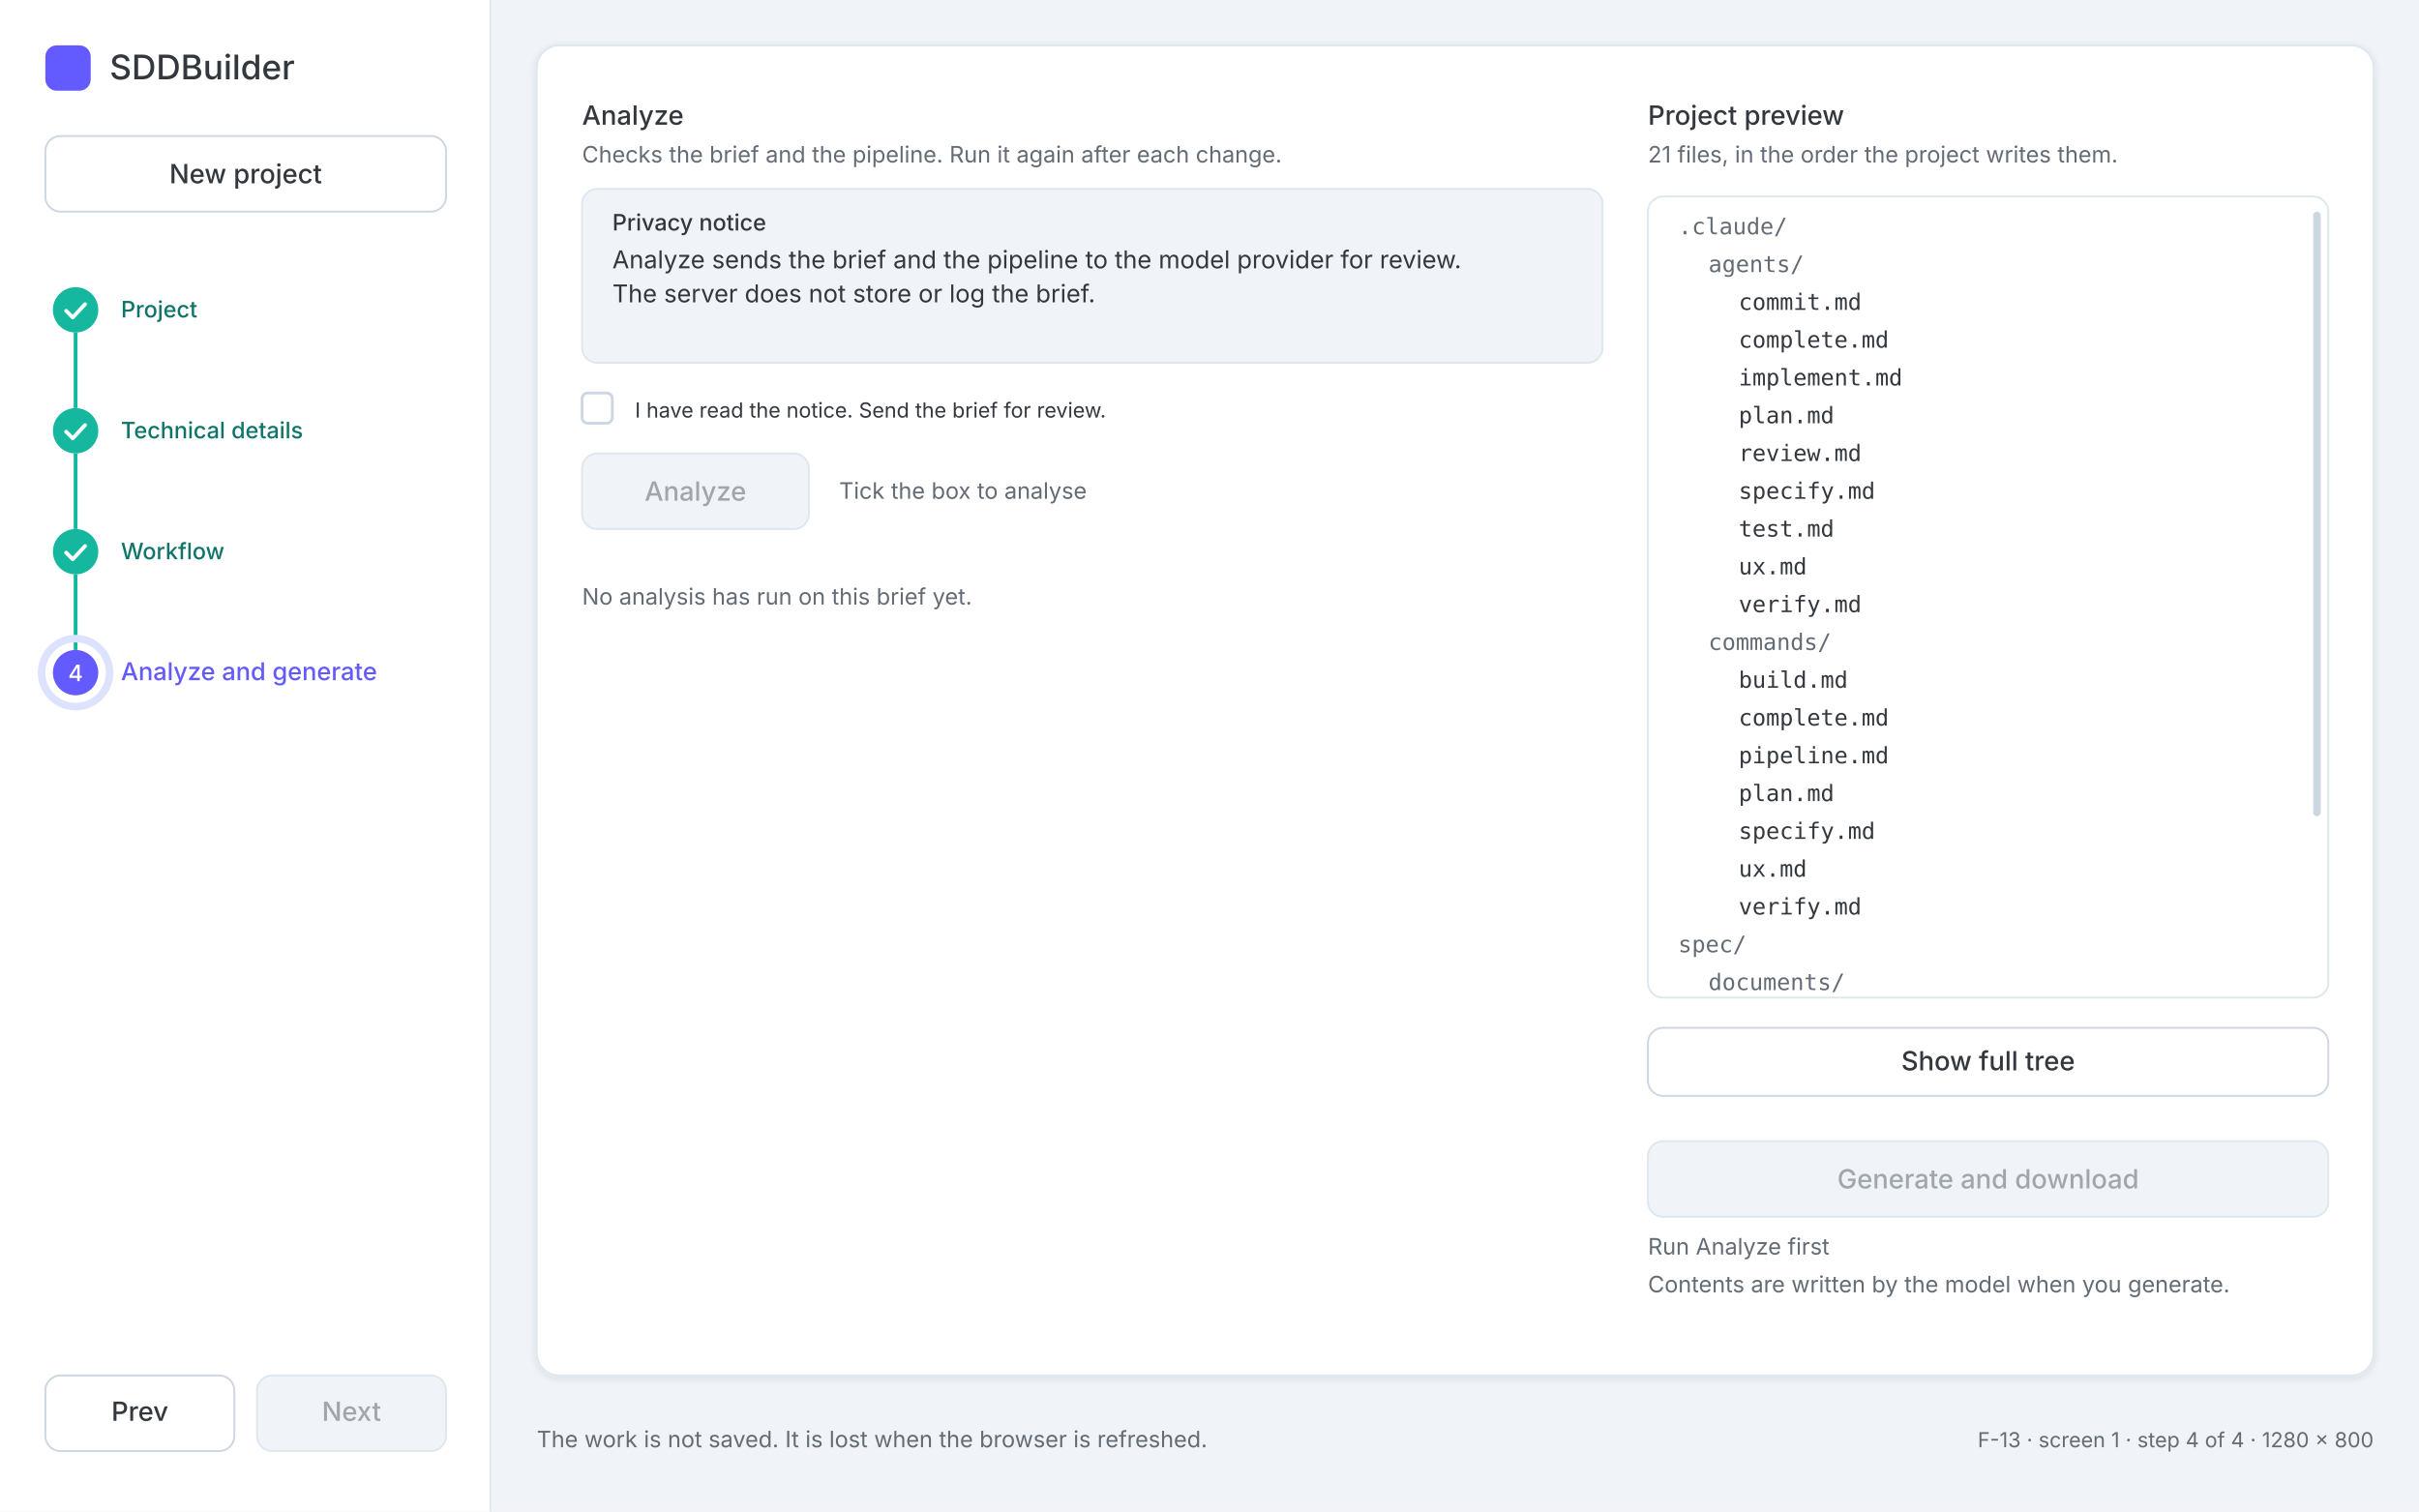
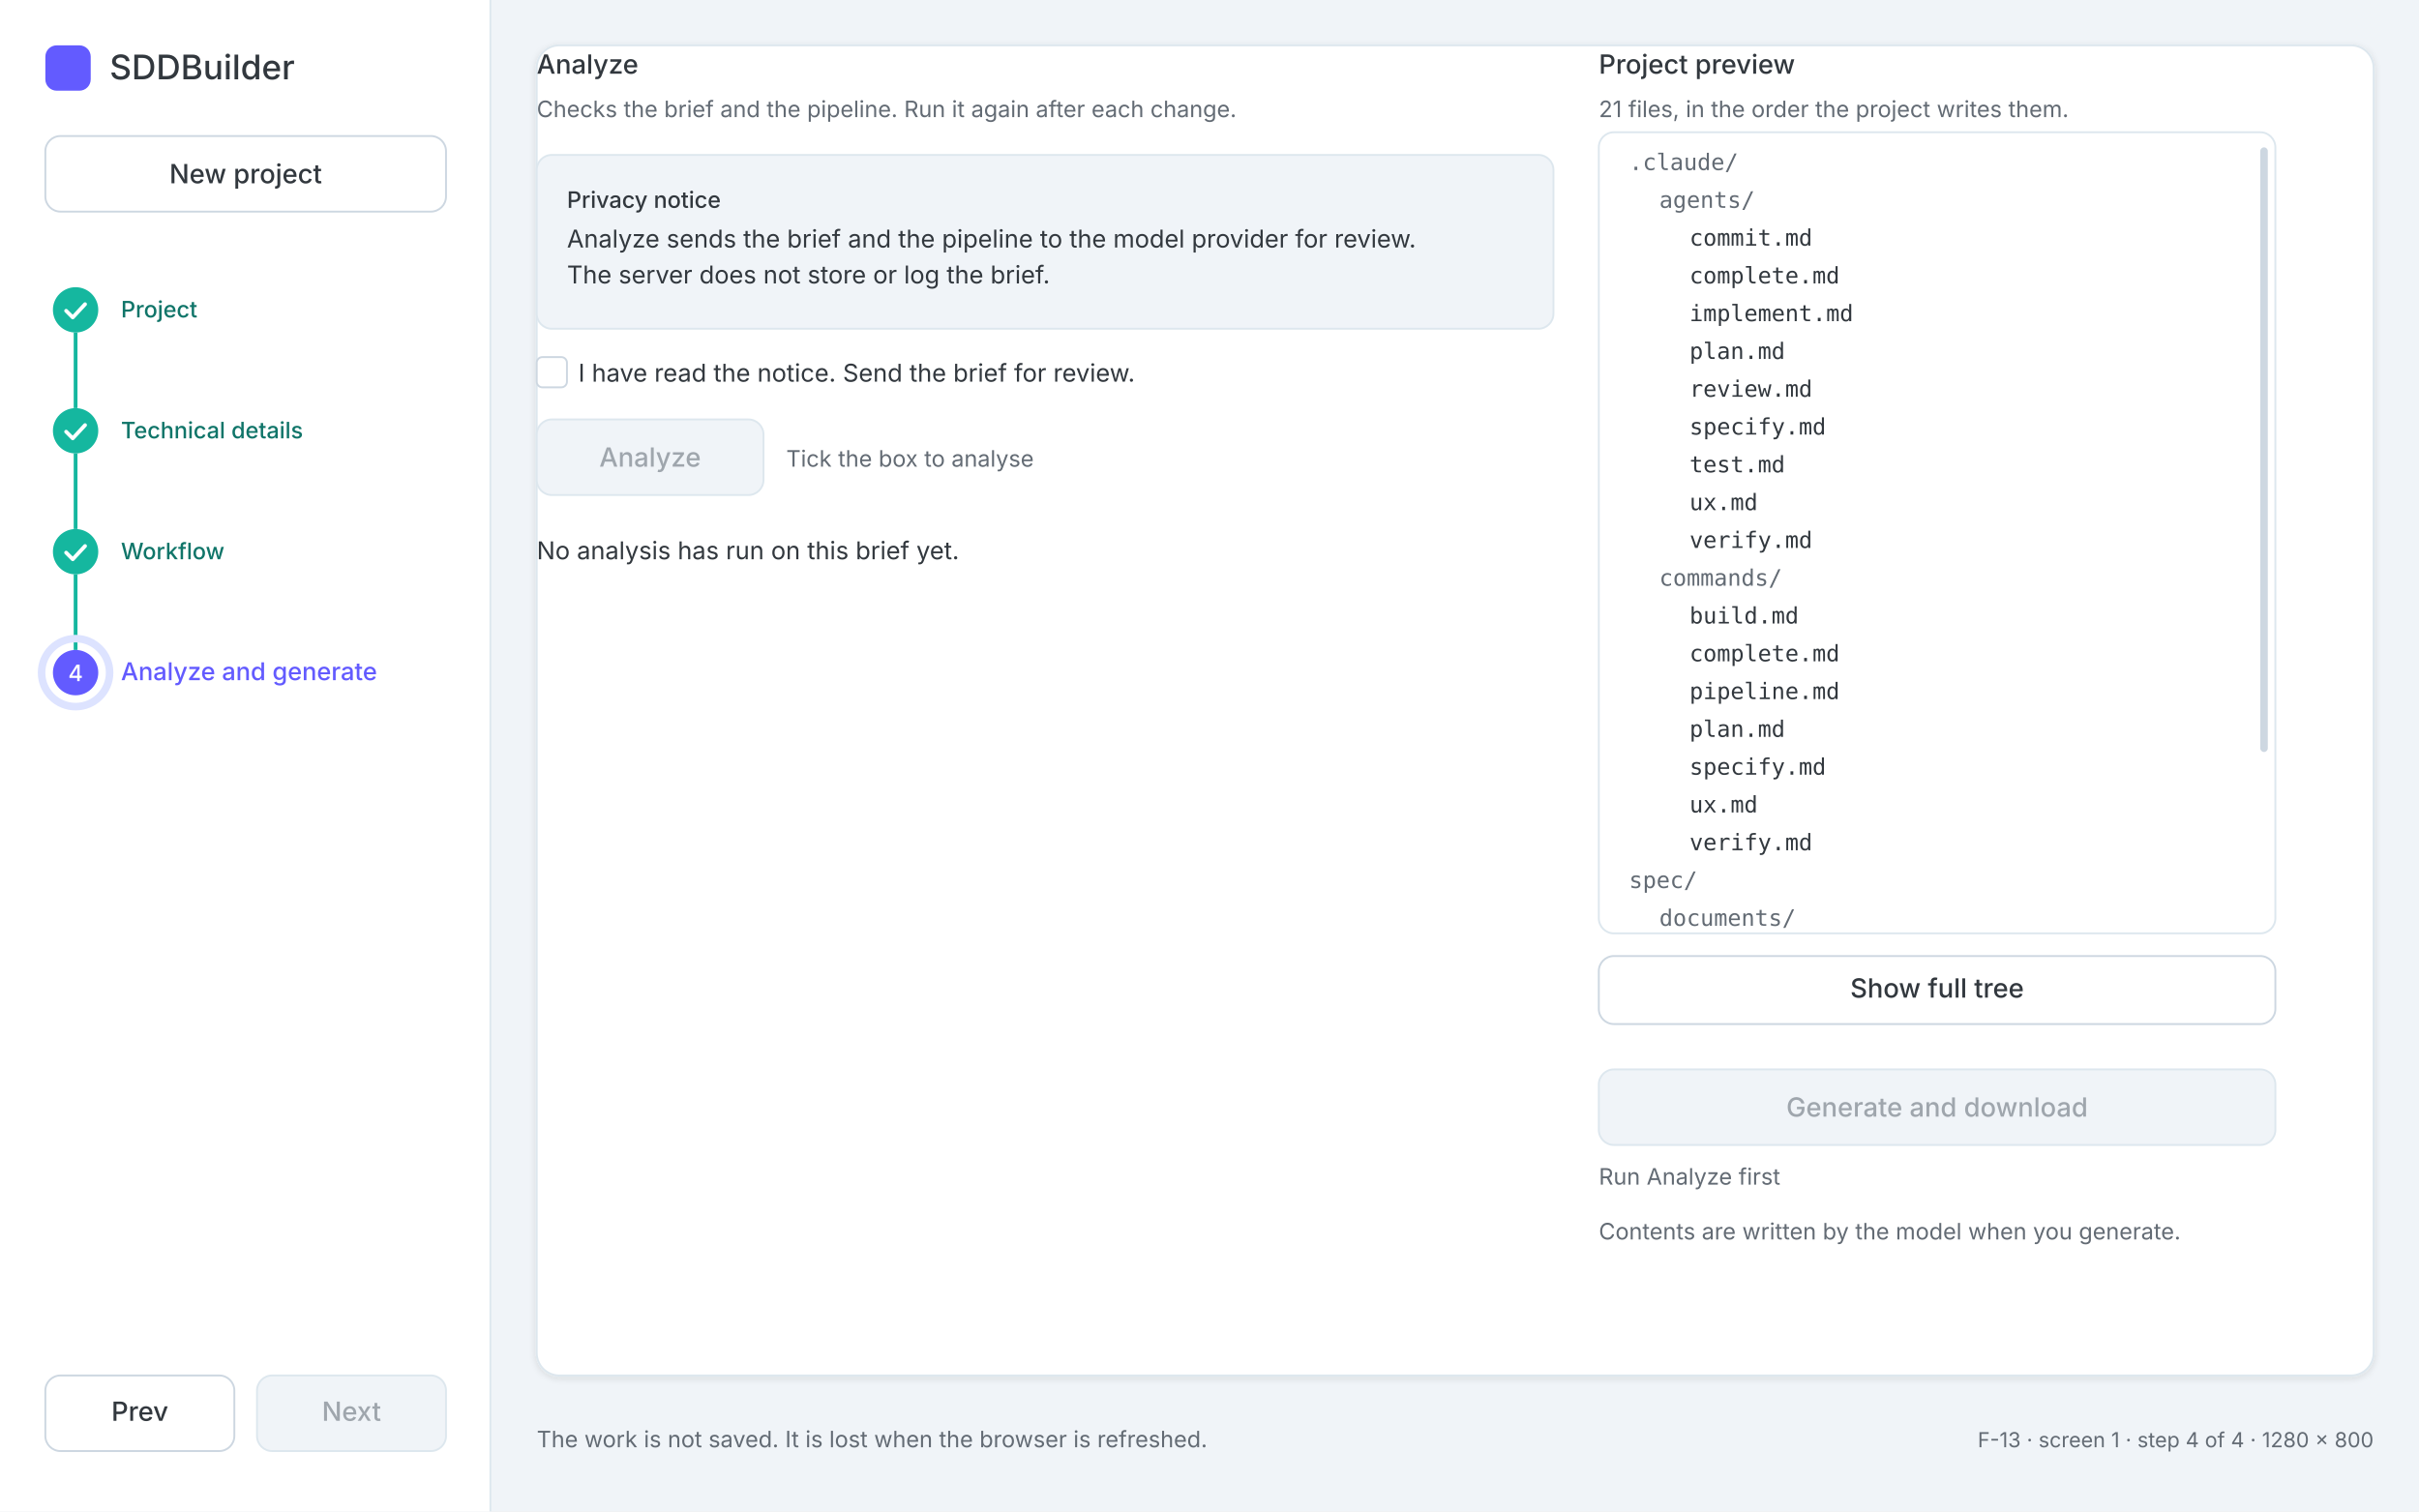
<svg xmlns="http://www.w3.org/2000/svg" width="1280" height="800" viewBox="0 0 1280 800">
  <defs>
    <filter id="sh" x="-5%" y="-5%" width="110%" height="115%">
      <feDropShadow dx="0" dy="1" stdDeviation="2" flood-color="#32383E" flood-opacity="0.12" />
    </filter>
  </defs>
  <style>
text{font-family:Inter,system-ui,-apple-system,"Segoe UI",sans-serif;font-size:13px;fill:#32383E}
.brand{font-size:18px;font-weight:500}
.btnText{font-size:14px;font-weight:500;fill:#FFFFFF}
.btnDark{font-size:14px;font-weight:500;fill:#32383E}
.navOff{font-size:14px;font-weight:500;fill:#9FA6AD}
.h1{font-size:16px;font-weight:500}
.h2{font-size:14px;font-weight:500}
.b12{font-size:12px;font-weight:500}
.muted{font-size:12px;fill:#636B74}
.caption{font-size:11px;fill:#636B74}
.label-cur{font-size:13px;font-weight:500;fill:#635BFF}
.label-done{font-size:12px;font-weight:500;fill:#107569}
.label-todo{font-size:12px;font-weight:500;fill:#636B74}
.num{font-size:12px;font-weight:500;fill:#FFFFFF}
.num-todo{font-size:12px;font-weight:500;fill:#636B74}
.disText{font-size:14px;font-weight:500;fill:#9FA6AD}
.pill{font-size:12px;font-weight:500}
.tree{font-family:"ui-monospace",Menlo,Consolas,monospace;font-size:12px;fill:#32383E}
.dir{fill:#636B74}
.tagT{font-size:10px;font-weight:500;fill:#635BFF}
.card{fill:#FFFFFF;stroke:#DDE7EE}
.btnP{fill:#635BFF}
.btn{fill:#FFFFFF;stroke:#CDD7E1}
.btnOff{fill:#F0F4F8;stroke:#DDE7EE}
.ring{fill:none;stroke:#DDE3FF;stroke-width:4}
.node-todo{fill:#FFFFFF;stroke:#CDD7E1;stroke-width:1.5}
.node-cur{fill:#635BFF}
.node-done{fill:#15B79F}
.check{fill:none;stroke:#FFFFFF;stroke-width:2;stroke-linecap:round;stroke-linejoin:round}
.line-todo{stroke:#CDD7E1;stroke-width:2}
.line-done{stroke:#15B79F;stroke-width:2}
.row{fill:#FFFFFF;stroke:#DDE7EE}
.panel{fill:#FFFFFF;stroke:#DDE7EE}
.thumb{fill:#CDD7E1}
</style>
  <rect width="1280" height="800" fill="#F0F4F8" />
  <rect x="0" y="0" width="260" height="800" fill="#FFFFFF" />
  <rect x="259" y="0" width="1" height="800" fill="#DDE7EE" />
  <rect x="24" y="24" width="24" height="24" rx="6" fill="#635BFF" />
  <text x="58" y="42" class="brand">SDDBuilder</text>
  <rect x="24" y="72" width="212" height="40" rx="8" class="btn" />
  <text x="130" y="97" class="btnDark" text-anchor="middle">New project</text>
  <line x1="40" y1="176" x2="40" y2="216" class="line-done" />
  <line x1="40" y1="240" x2="40" y2="280" class="line-done" />
  <line x1="40" y1="304" x2="40" y2="344" class="line-done" />
  <circle class="node-done" cx="40" cy="164" r="12" />
  <path class="check" d="M35 164.5 L38.5 168 L45 161" />
  <text class="label-done" x="64" y="168">Project</text>
  <circle class="node-done" cx="40" cy="228" r="12" />
  <path class="check" d="M35 228.5 L38.5 232 L45 225" />
  <text class="label-done" x="64" y="232">Technical details</text>
  <circle class="node-done" cx="40" cy="292" r="12" />
  <path class="check" d="M35 292.5 L38.5 296 L45 289" />
  <text class="label-done" x="64" y="296">Workflow</text>
  <circle class="ring" cx="40" cy="356" r="18" />
  <circle class="node-cur" cx="40" cy="356" r="12" />
  <text class="num" x="40" y="360.5" text-anchor="middle">4</text>
  <text class="label-cur" x="64" y="360">Analyze and generate</text>
  <g>
    <rect class="btn" x="24" y="728" width="100" height="40" rx="8" />
    <text class="btnDark" x="74" y="752" text-anchor="middle">Prev</text>
  </g>
  <g>
    <rect class="btnOff" x="136" y="728" width="100" height="40" rx="8" />
    <text class="navOff" x="186" y="752" text-anchor="middle">Next</text>
  </g>
  <rect x="284" y="24" width="972" height="704" rx="12" class="card" filter="url(#sh)" />
-   <text x="308" y="66" class="h2">Analyze</text>
-   <text x="308" y="86" class="muted">Checks the brief and the pipeline. Run it again after each change.</text>
-   <rect x="308" y="100" width="540" height="92" rx="8" fill="#F0F4F8" stroke="#DDE7EE" />
-   <text x="324" y="122" class="b12">Privacy notice</text>
-   <text x="324" y="142">Analyze sends the brief and the pipeline to the model provider for review.</text>
-   <text x="324" y="160">The server does not store or log the brief.</text>
+   <text x="284" y="39" class="h2">Analyze</text>
+   <text x="284" y="62" class="muted">Checks the brief and the pipeline. Run it again after each change.</text>
+   <rect x="284" y="82" width="538" height="92" rx="8" fill="#F0F4F8" stroke="#DDE7EE" stroke-width="1" />
+   <text x="300" y="110" class="b12">Privacy notice</text>
+   <text x="300" y="131">Analyze sends the brief and the pipeline to the model provider for review.</text>
+   <text x="300" y="150">The server does not store or log the brief.</text>
+   <rect x="284" y="189" width="16" height="16" rx="3" fill="#FFFFFF" stroke="#CDD7E1" stroke-width="1" />
+   <text x="306" y="202">I have read the notice. Send the brief for review.</text>
+   <rect x="284" y="222" width="120" height="40" rx="8" class="btnOff" />
+   <text x="344" y="247" class="disText" text-anchor="middle">Analyze</text>
+   <text x="416" y="247" class="muted">Tick the box to analyse</text>
+   <text x="284" y="296">No analysis has run on this brief yet.</text>
+   <text x="846" y="39" class="h2">Project preview</text>
+   <text x="846" y="62" class="muted">21 files, in the order the project writes them.</text>
+   <clipPath id="clipCol">
+     <rect x="846" y="70" width="358" height="424" rx="8" />
+   </clipPath>
+   <rect class="panel" x="846" y="70" width="358" height="424" rx="8" />
+   <g clip-path="url(#clipCol)">
+     <text x="862" y="90" class="tree dir">.claude/</text>
+     <text x="878" y="110" class="tree dir">agents/</text>
+     <text x="894" y="130" class="tree">commit.md</text>
+     <text x="894" y="150" class="tree">complete.md</text>
+     <text x="894" y="170" class="tree">implement.md</text>
+     <text x="894" y="190" class="tree">plan.md</text>
+     <text x="894" y="210" class="tree">review.md</text>
+     <text x="894" y="230" class="tree">specify.md</text>
+     <text x="894" y="250" class="tree">test.md</text>
+     <text x="894" y="270" class="tree">ux.md</text>
+     <text x="894" y="290" class="tree">verify.md</text>
+     <text x="878" y="310" class="tree dir">commands/</text>
+     <text x="894" y="330" class="tree">build.md</text>
+     <text x="894" y="350" class="tree">complete.md</text>
+     <text x="894" y="370" class="tree">pipeline.md</text>
+     <text x="894" y="390" class="tree">plan.md</text>
+     <text x="894" y="410" class="tree">specify.md</text>
+     <text x="894" y="430" class="tree">ux.md</text>
+     <text x="894" y="450" class="tree">verify.md</text>
+     <text x="862" y="470" class="tree dir">spec/</text>
+     <text x="878" y="490" class="tree dir">documents/</text>
+     <text x="894" y="510" class="tree">process.md</text>
+     <text x="878" y="530" class="tree dir">specifications/</text>
+     <text x="894" y="550" class="tree dir">F-00-template/</text>
+     <text x="910" y="570" class="tree">plan.md</text>
+     <text x="910" y="590" class="tree">progress.md</text>
+     <text x="910" y="610" class="tree">stories.md</text>
+     <text x="862" y="630" class="tree">CLAUDE.md</text>
+   </g>
+   <rect class="thumb" x="1196" y="78" width="4" height="320" rx="2" />
  <g>
-     <rect x="308" y="208" width="16" height="16" rx="3" fill="#FFFFFF" stroke="#CDD7E1" stroke-width="1.5" />
+     <rect x="846" y="506" width="358" height="36" rx="8" class="btn" />
+     <text x="1025.0" y="528" class="btnDark" text-anchor="middle">Show full tree</text>
  </g>
-   <text x="336" y="221" style="font-size:11px">I have read the notice. Send the brief for review.</text>
-   <g>
-     <rect class="btnOff" x="308" y="240" width="120" height="40" rx="8" />
-     <text class="disText" x="368" y="265" text-anchor="middle">Analyze</text>
-   </g>
-   <text x="444" y="264" class="muted">Tick the box to analyse</text>
-   <text x="308" y="320" class="muted">No analysis has run on this brief yet.</text>
-   <text x="872" y="66" class="h2">Project preview</text>
-   <text x="872" y="86" class="muted">21 files, in the order the project writes them.</text>
-   <clipPath id="clipCol">
-     <rect x="872" y="104" width="360" height="424" rx="8" />
-   </clipPath>
-   <rect class="panel" x="872" y="104" width="360" height="424" rx="8" />
-   <g clip-path="url(#clipCol)">
-     <text x="888" y="124" class="tree dir">.claude/</text>
-     <text x="904" y="144" class="tree dir">agents/</text>
-     <text x="920" y="164" class="tree">commit.md</text>
-     <text x="920" y="184" class="tree">complete.md</text>
-     <text x="920" y="204" class="tree">implement.md</text>
-     <text x="920" y="224" class="tree">plan.md</text>
-     <text x="920" y="244" class="tree">review.md</text>
-     <text x="920" y="264" class="tree">specify.md</text>
-     <text x="920" y="284" class="tree">test.md</text>
-     <text x="920" y="304" class="tree">ux.md</text>
-     <text x="920" y="324" class="tree">verify.md</text>
-     <text x="904" y="344" class="tree dir">commands/</text>
-     <text x="920" y="364" class="tree">build.md</text>
-     <text x="920" y="384" class="tree">complete.md</text>
-     <text x="920" y="404" class="tree">pipeline.md</text>
-     <text x="920" y="424" class="tree">plan.md</text>
-     <text x="920" y="444" class="tree">specify.md</text>
-     <text x="920" y="464" class="tree">ux.md</text>
-     <text x="920" y="484" class="tree">verify.md</text>
-     <text x="888" y="504" class="tree dir">spec/</text>
-     <text x="904" y="524" class="tree dir">documents/</text>
-     <text x="920" y="544" class="tree">process.md</text>
-     <text x="904" y="564" class="tree dir">specifications/</text>
-     <text x="920" y="584" class="tree dir">F-00-template/</text>
-     <text x="936" y="604" class="tree">plan.md</text>
-     <text x="936" y="624" class="tree">progress.md</text>
-     <text x="936" y="644" class="tree">stories.md</text>
-     <text x="888" y="664" class="tree">CLAUDE.md</text>
-   </g>
-   <rect class="thumb" x="1224" y="112" width="4" height="320" rx="2" />
-   <g>
-     <rect class="btn" x="872" y="544" width="360" height="36" rx="8" />
-     <text class="btnDark" x="1052" y="566.5" text-anchor="middle">Show full tree</text>
-   </g>
-   <g>
-     <rect class="btnOff" x="872" y="604" width="360" height="40" rx="8" />
-     <text class="disText" x="1052" y="629" text-anchor="middle">Generate and download</text>
-   </g>
-   <text x="872" y="664" class="muted">Run Analyze first</text>
-   <text x="872" y="684" class="muted">Contents are written by the model when you generate.</text>
+   <rect x="846" y="566" width="358" height="40" rx="8" class="btnOff" />
+   <text x="1025.0" y="591" class="disText" text-anchor="middle">Generate and download</text>
+   <text x="846" y="627" class="muted">Run Analyze first</text>
+   <text x="846" y="656" class="muted">Contents are written by the model when you generate.</text>
  <text x="284" y="766" class="muted">The work is not saved. It is lost when the browser is refreshed.</text>
  <text x="1256" y="766" class="caption" text-anchor="end">F-13 · screen 1 · step 4 of 4 · 1280 × 800</text>
</svg>
